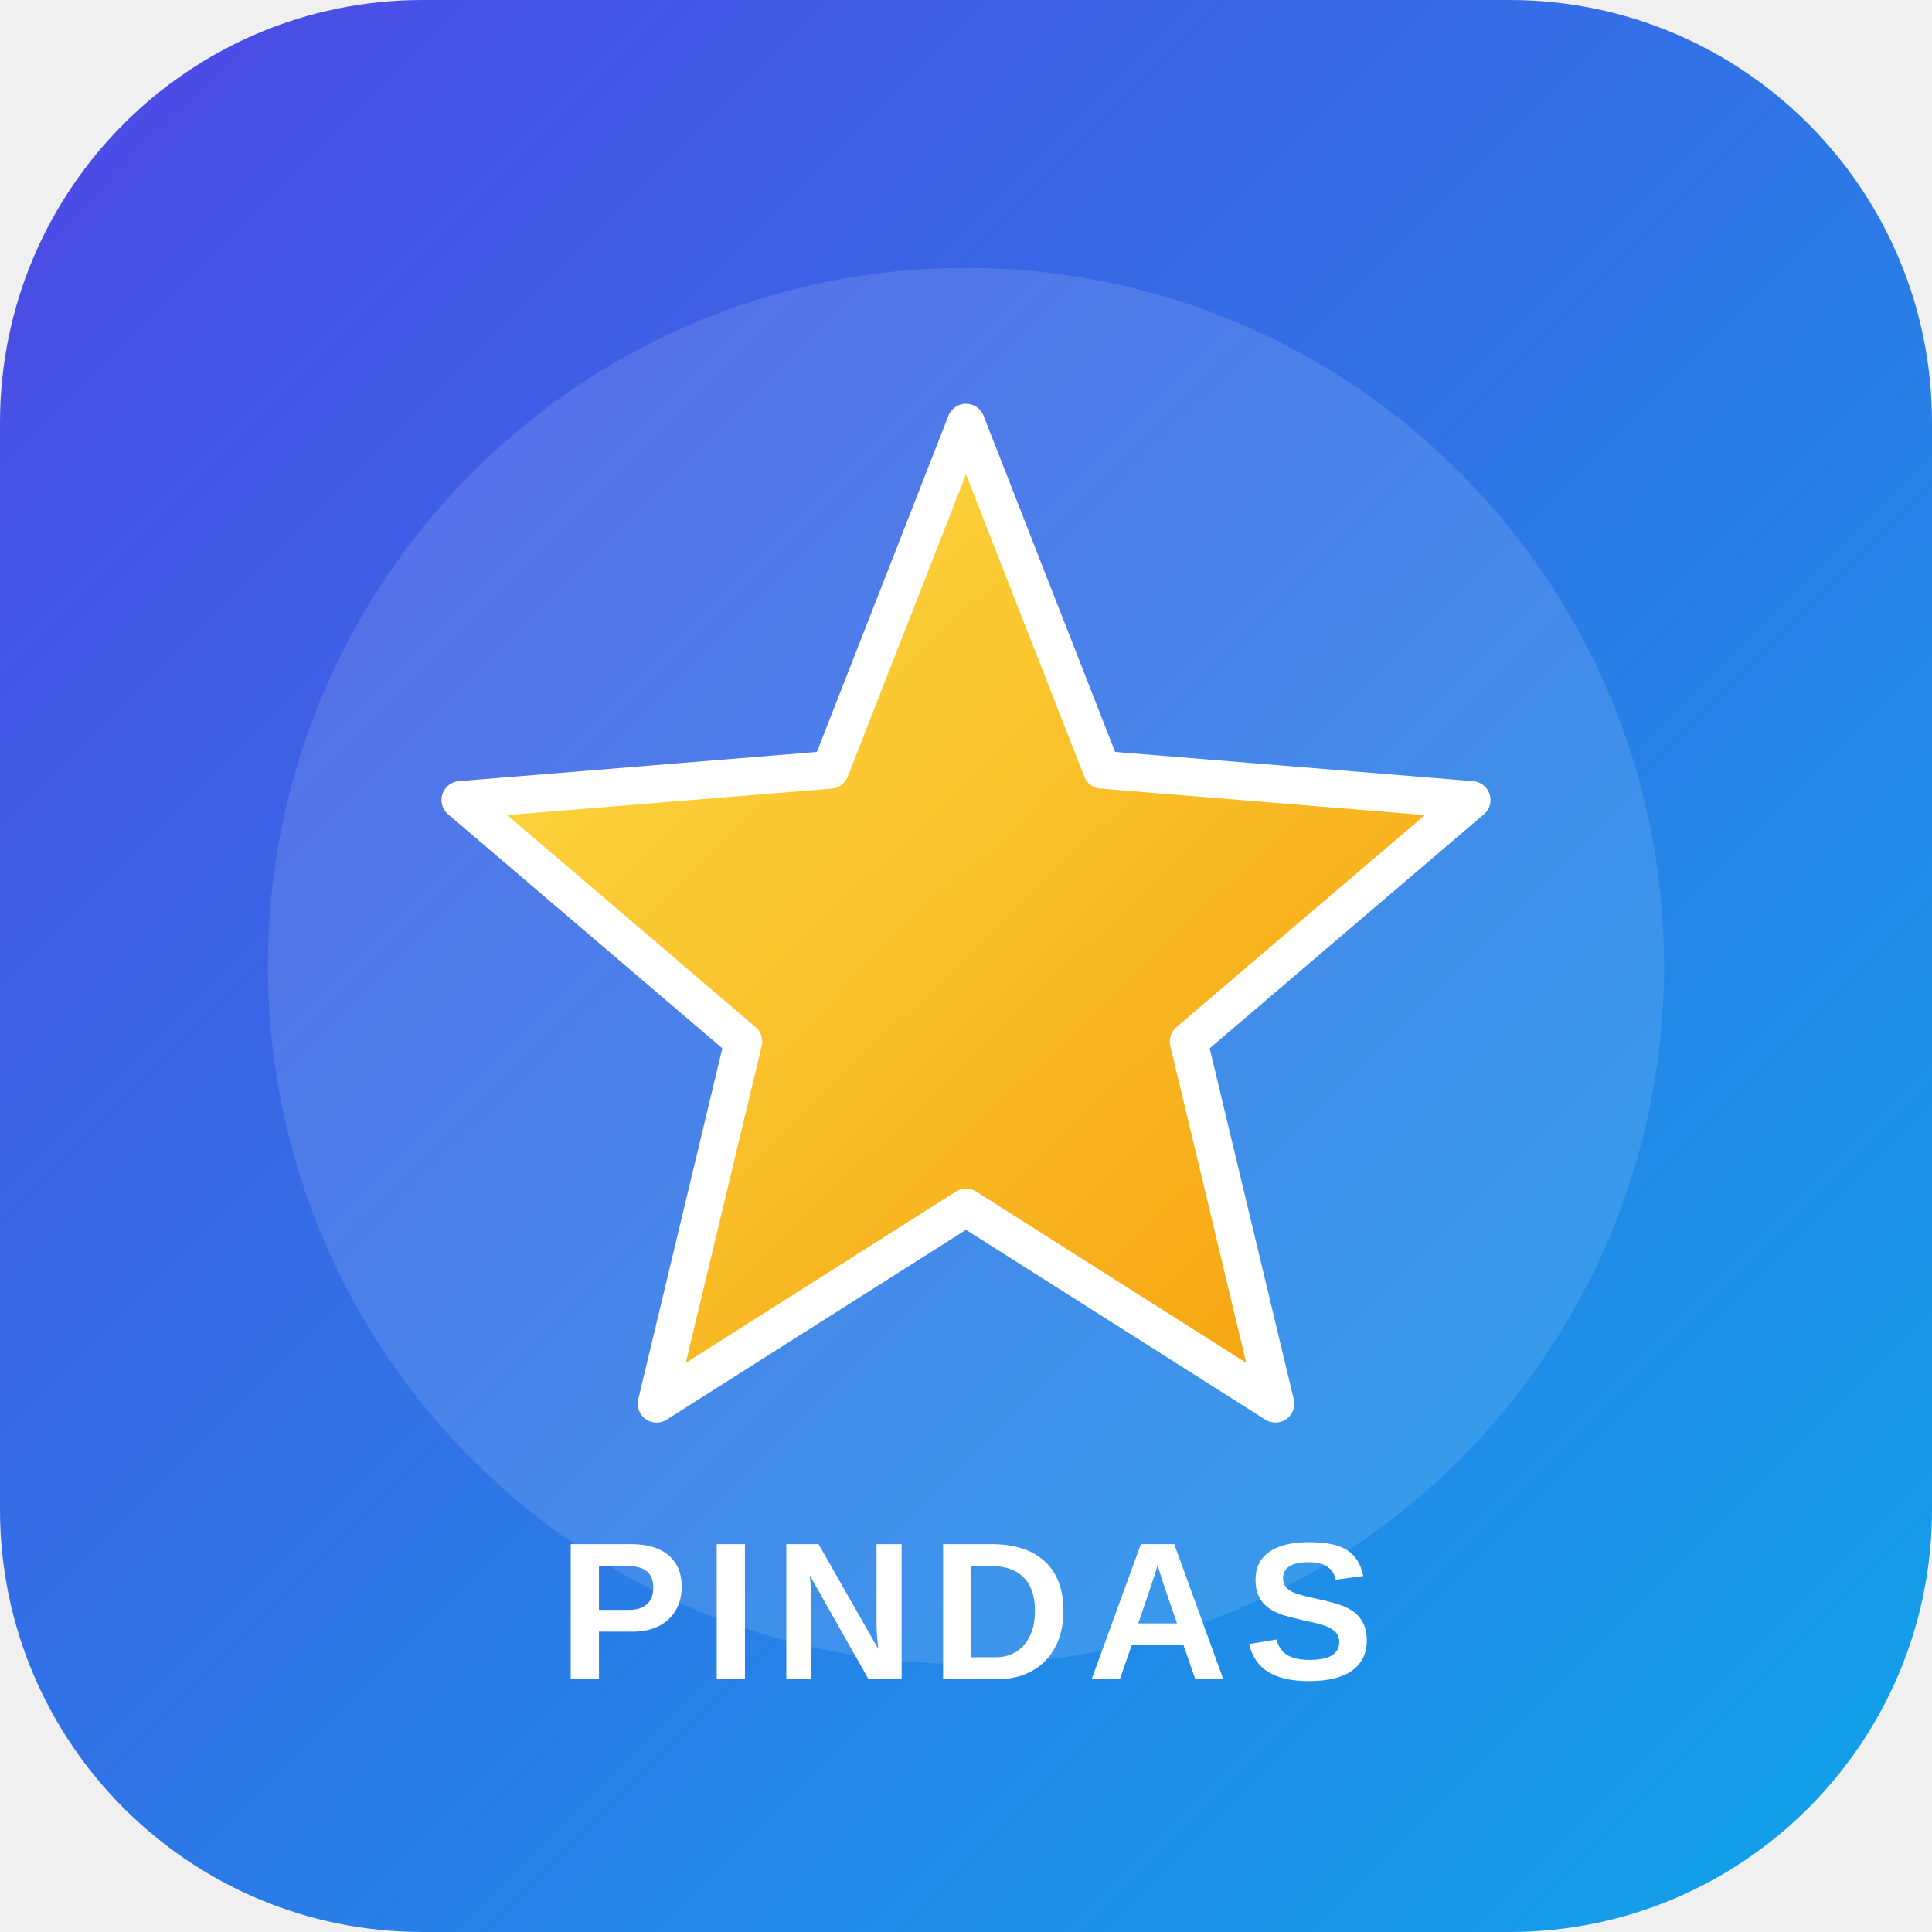
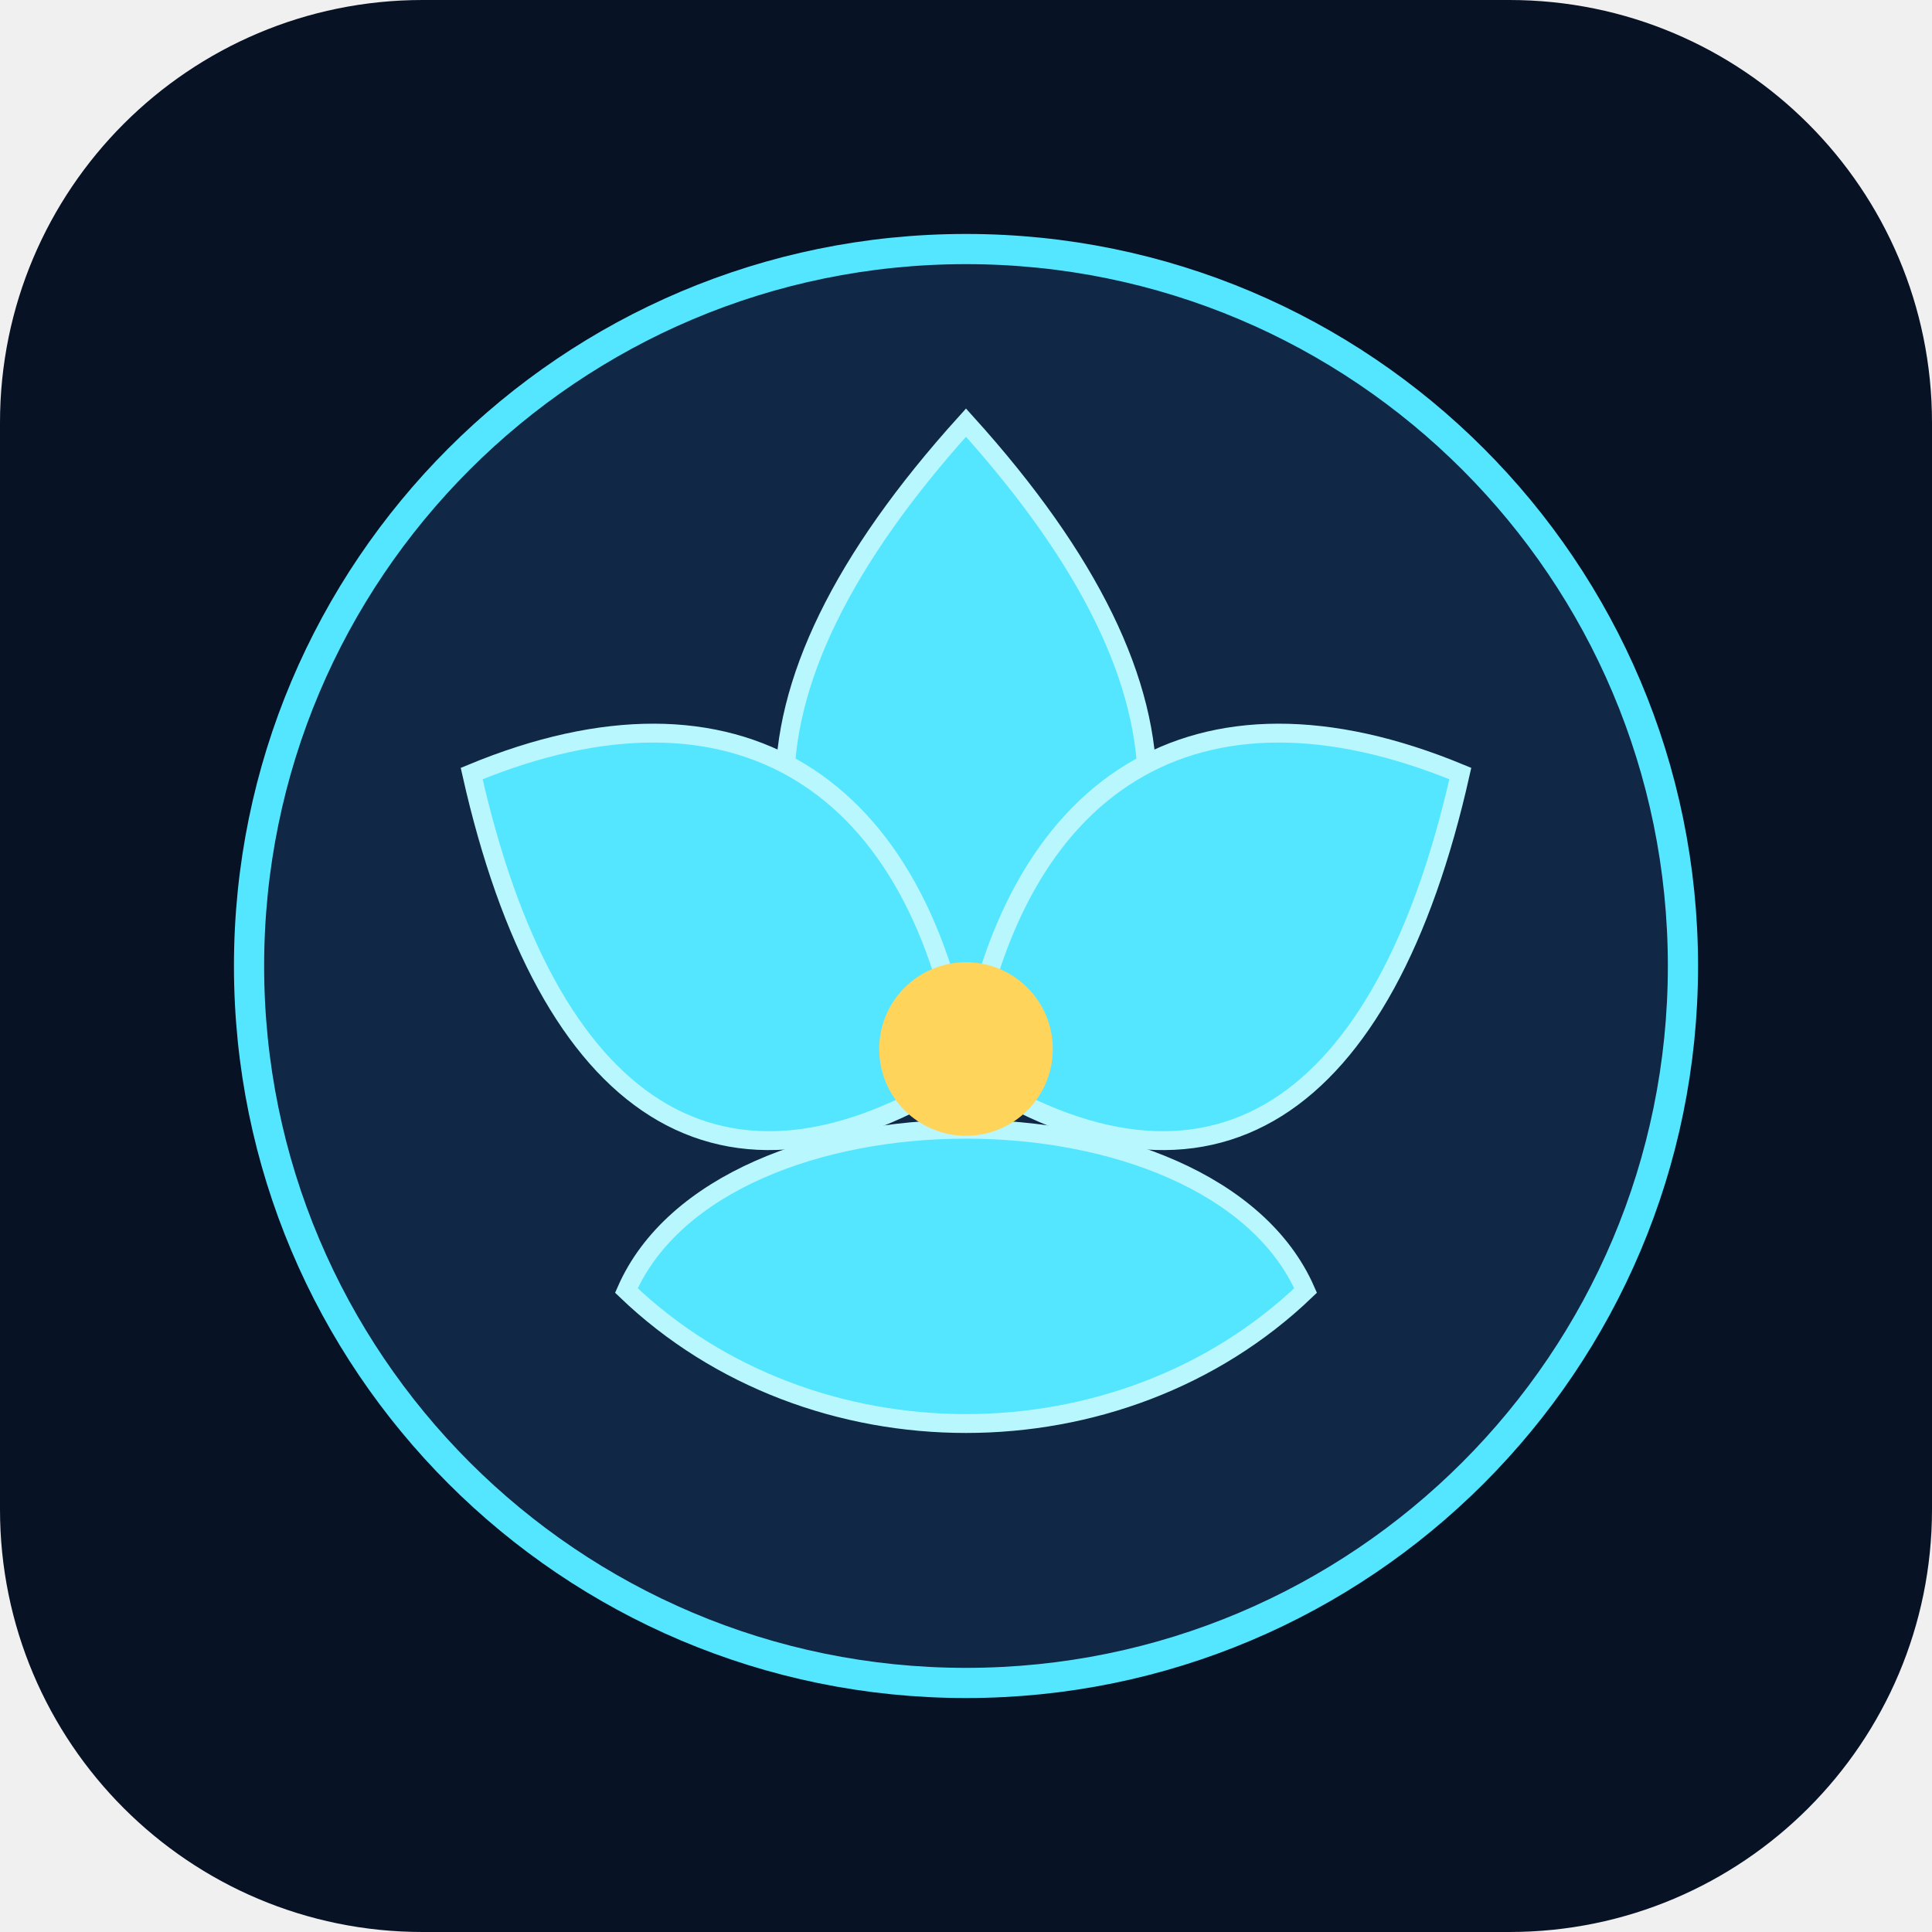
<svg xmlns="http://www.w3.org/2000/svg" viewBox="0 0 512 512">
-   <defs>
-     <linearGradient id="bg" x1="0%" y1="0%" x2="100%" y2="100%">
-       <stop offset="0%" stop-color="#4F46E5" />
-       <stop offset="100%" stop-color="#0EA5E9" />
-     </linearGradient>
-     <linearGradient id="star" x1="0%" y1="0%" x2="100%" y2="100%">
-       <stop offset="0%" stop-color="#FDE047" />
-       <stop offset="100%" stop-color="#F59E0B" />
-     </linearGradient>
-   </defs>
-   <rect width="512" height="512" rx="112" fill="url(#bg)" />
-   <circle cx="256" cy="256" r="185" fill="rgba(255,255,255,0.12)" />
-   <path d="M256 112 L292 204 L390 212 L315 276 L338 372 L256 320 L174 372 L197 276 L122 212 L220 204 Z" fill="url(#star)" stroke="#FFFFFF" stroke-width="10" stroke-linejoin="round" />
-   <text x="256" y="445" font-family="Arial, sans-serif" font-weight="900" font-size="52" fill="#FFFFFF" text-anchor="middle" letter-spacing="4">PINDAS</text>
+   <rect width="512" height="512" rx="112" fill="#081225" />
+   <circle cx="256" cy="256" r="190" fill="#102746" stroke="#55e6ff" stroke-width="8" />
+   <g fill="#55e6ff" stroke="#b9f7ff" stroke-width="5">
+     <path d="M256 112C190 185 194 242 256 284C318 242 322 185 256 112Z" />
+     <path d="M125 205C145 294 191 326 256 284C244 207 195 176 125 205Z" />
+     <path d="M387 205C317 176 268 207 256 284C321 326 367 294 387 205Z" />
+     <path d="M166 342C215 389 297 389 346 342C321 285 191 285 166 342Z" />
+   </g>
+   <circle cx="256" cy="278" r="23" fill="#ffd45b" />
</svg>
